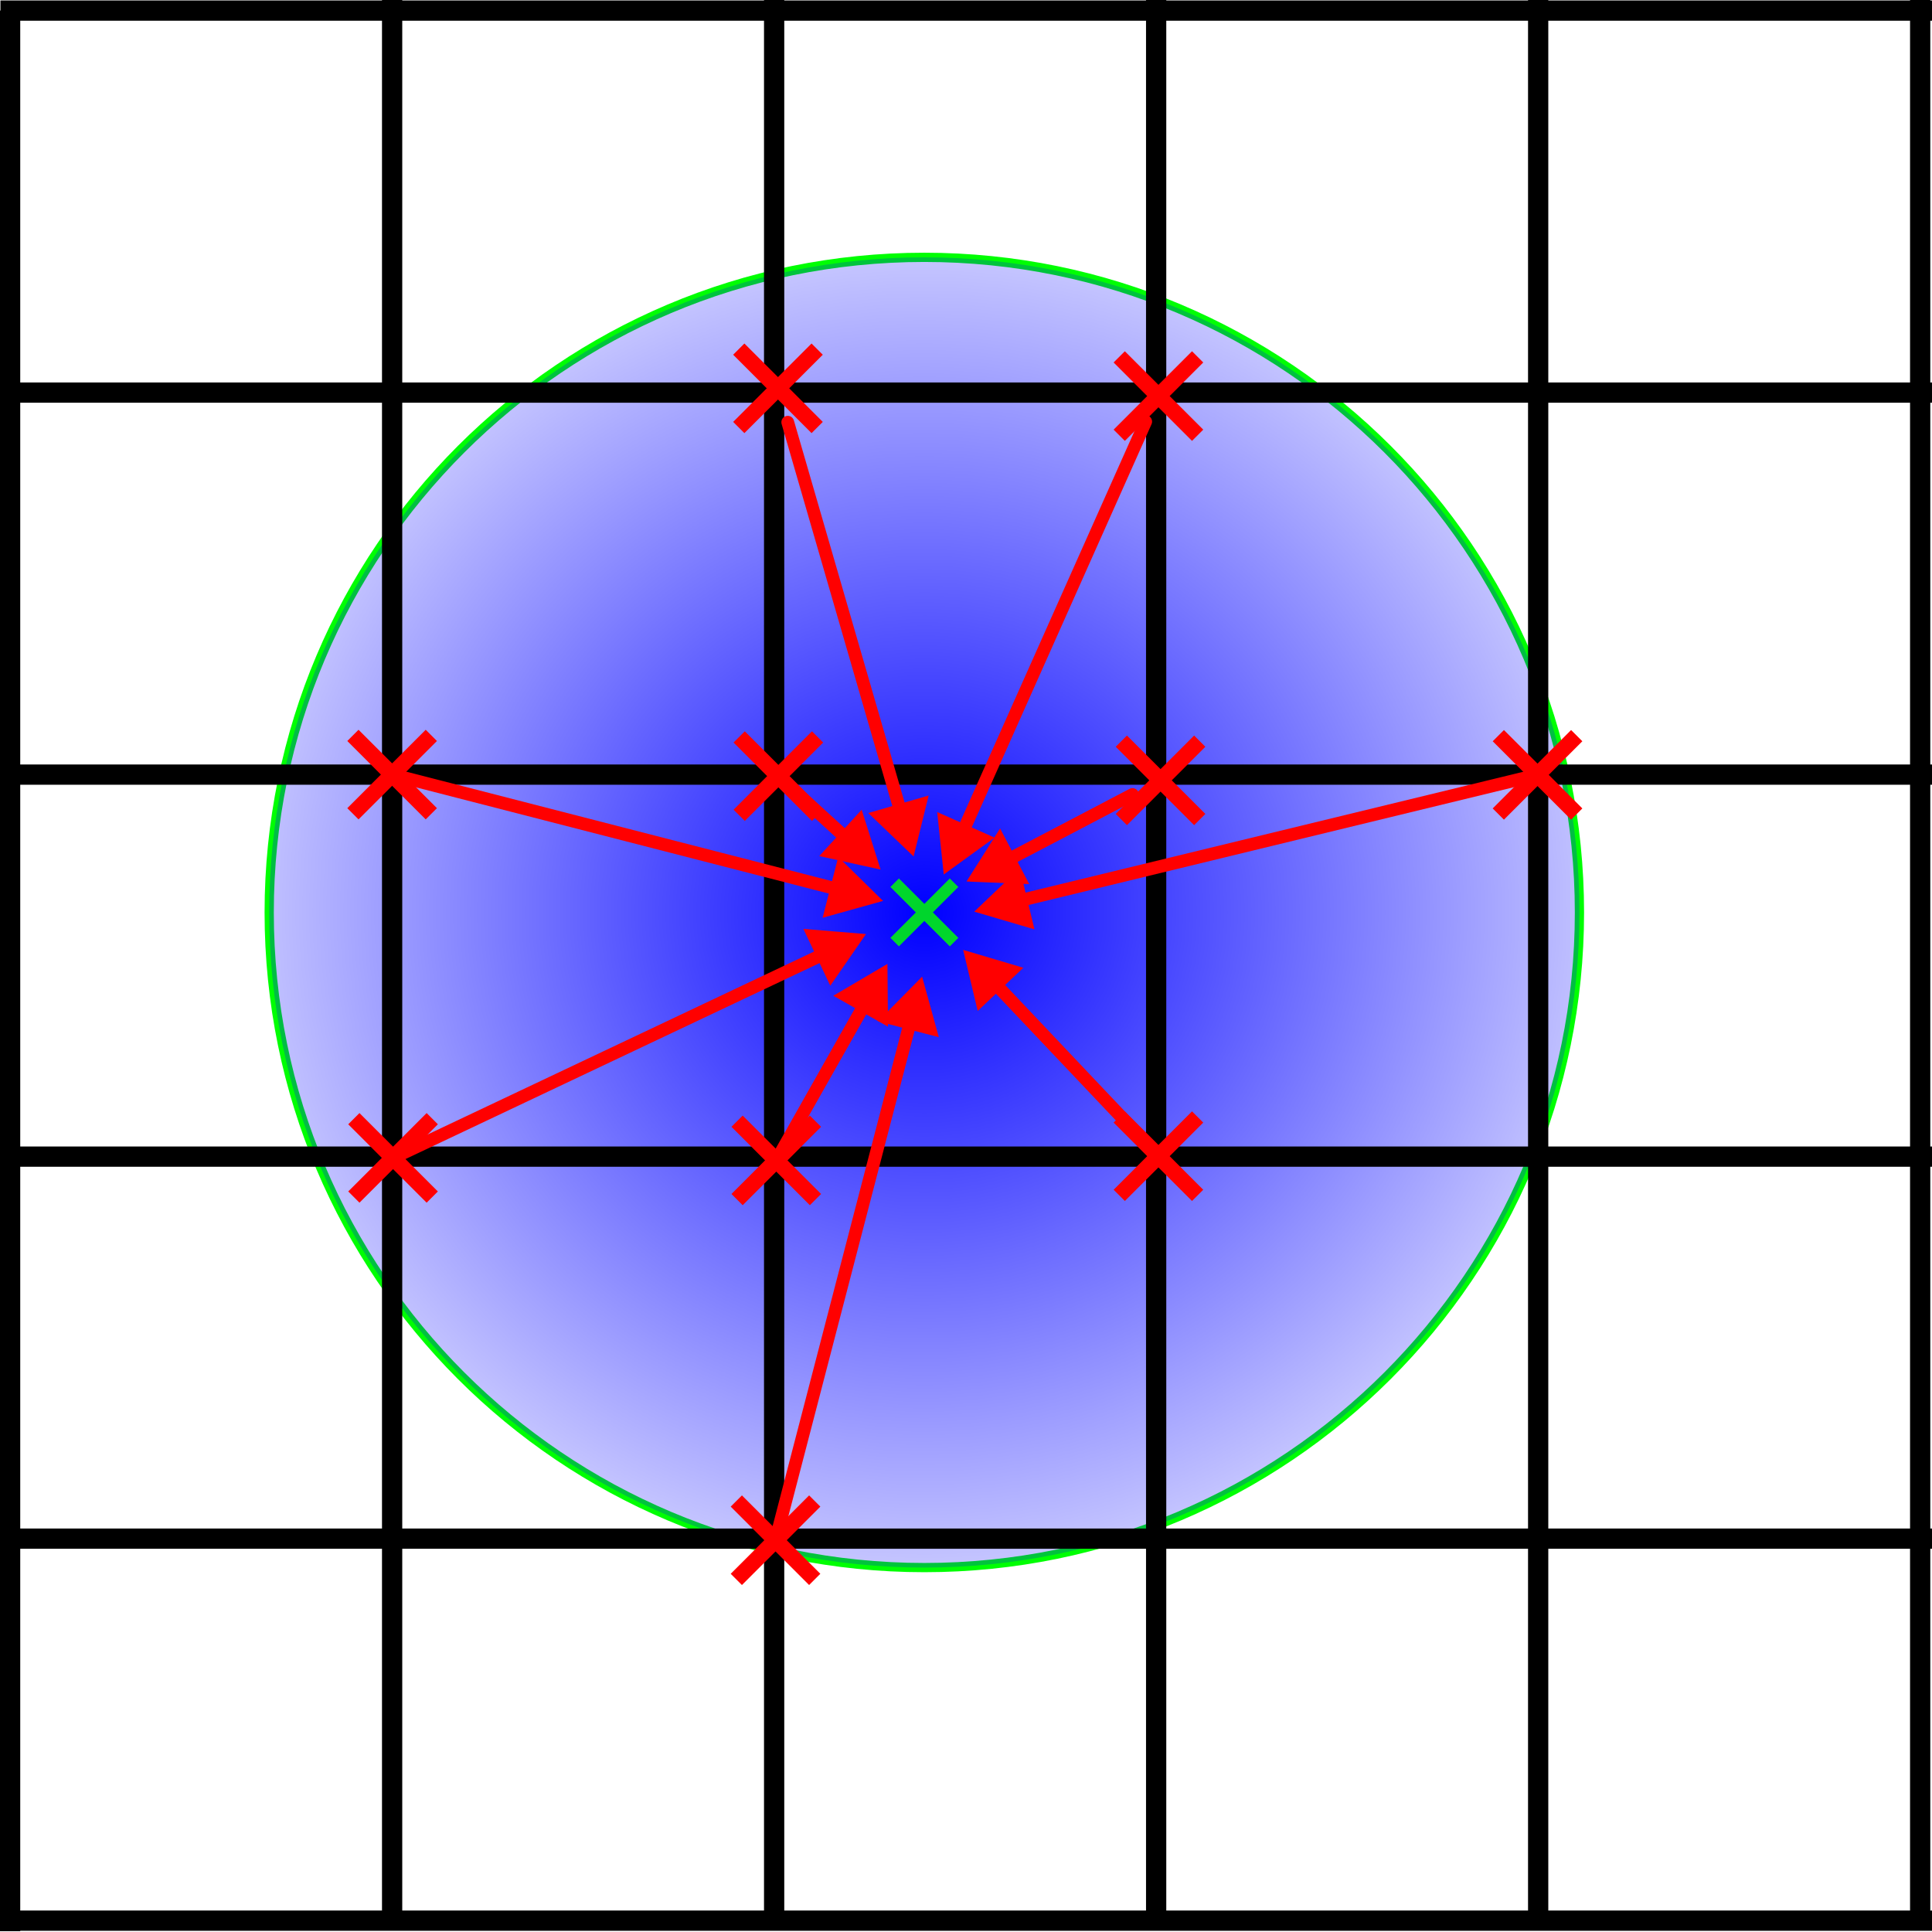
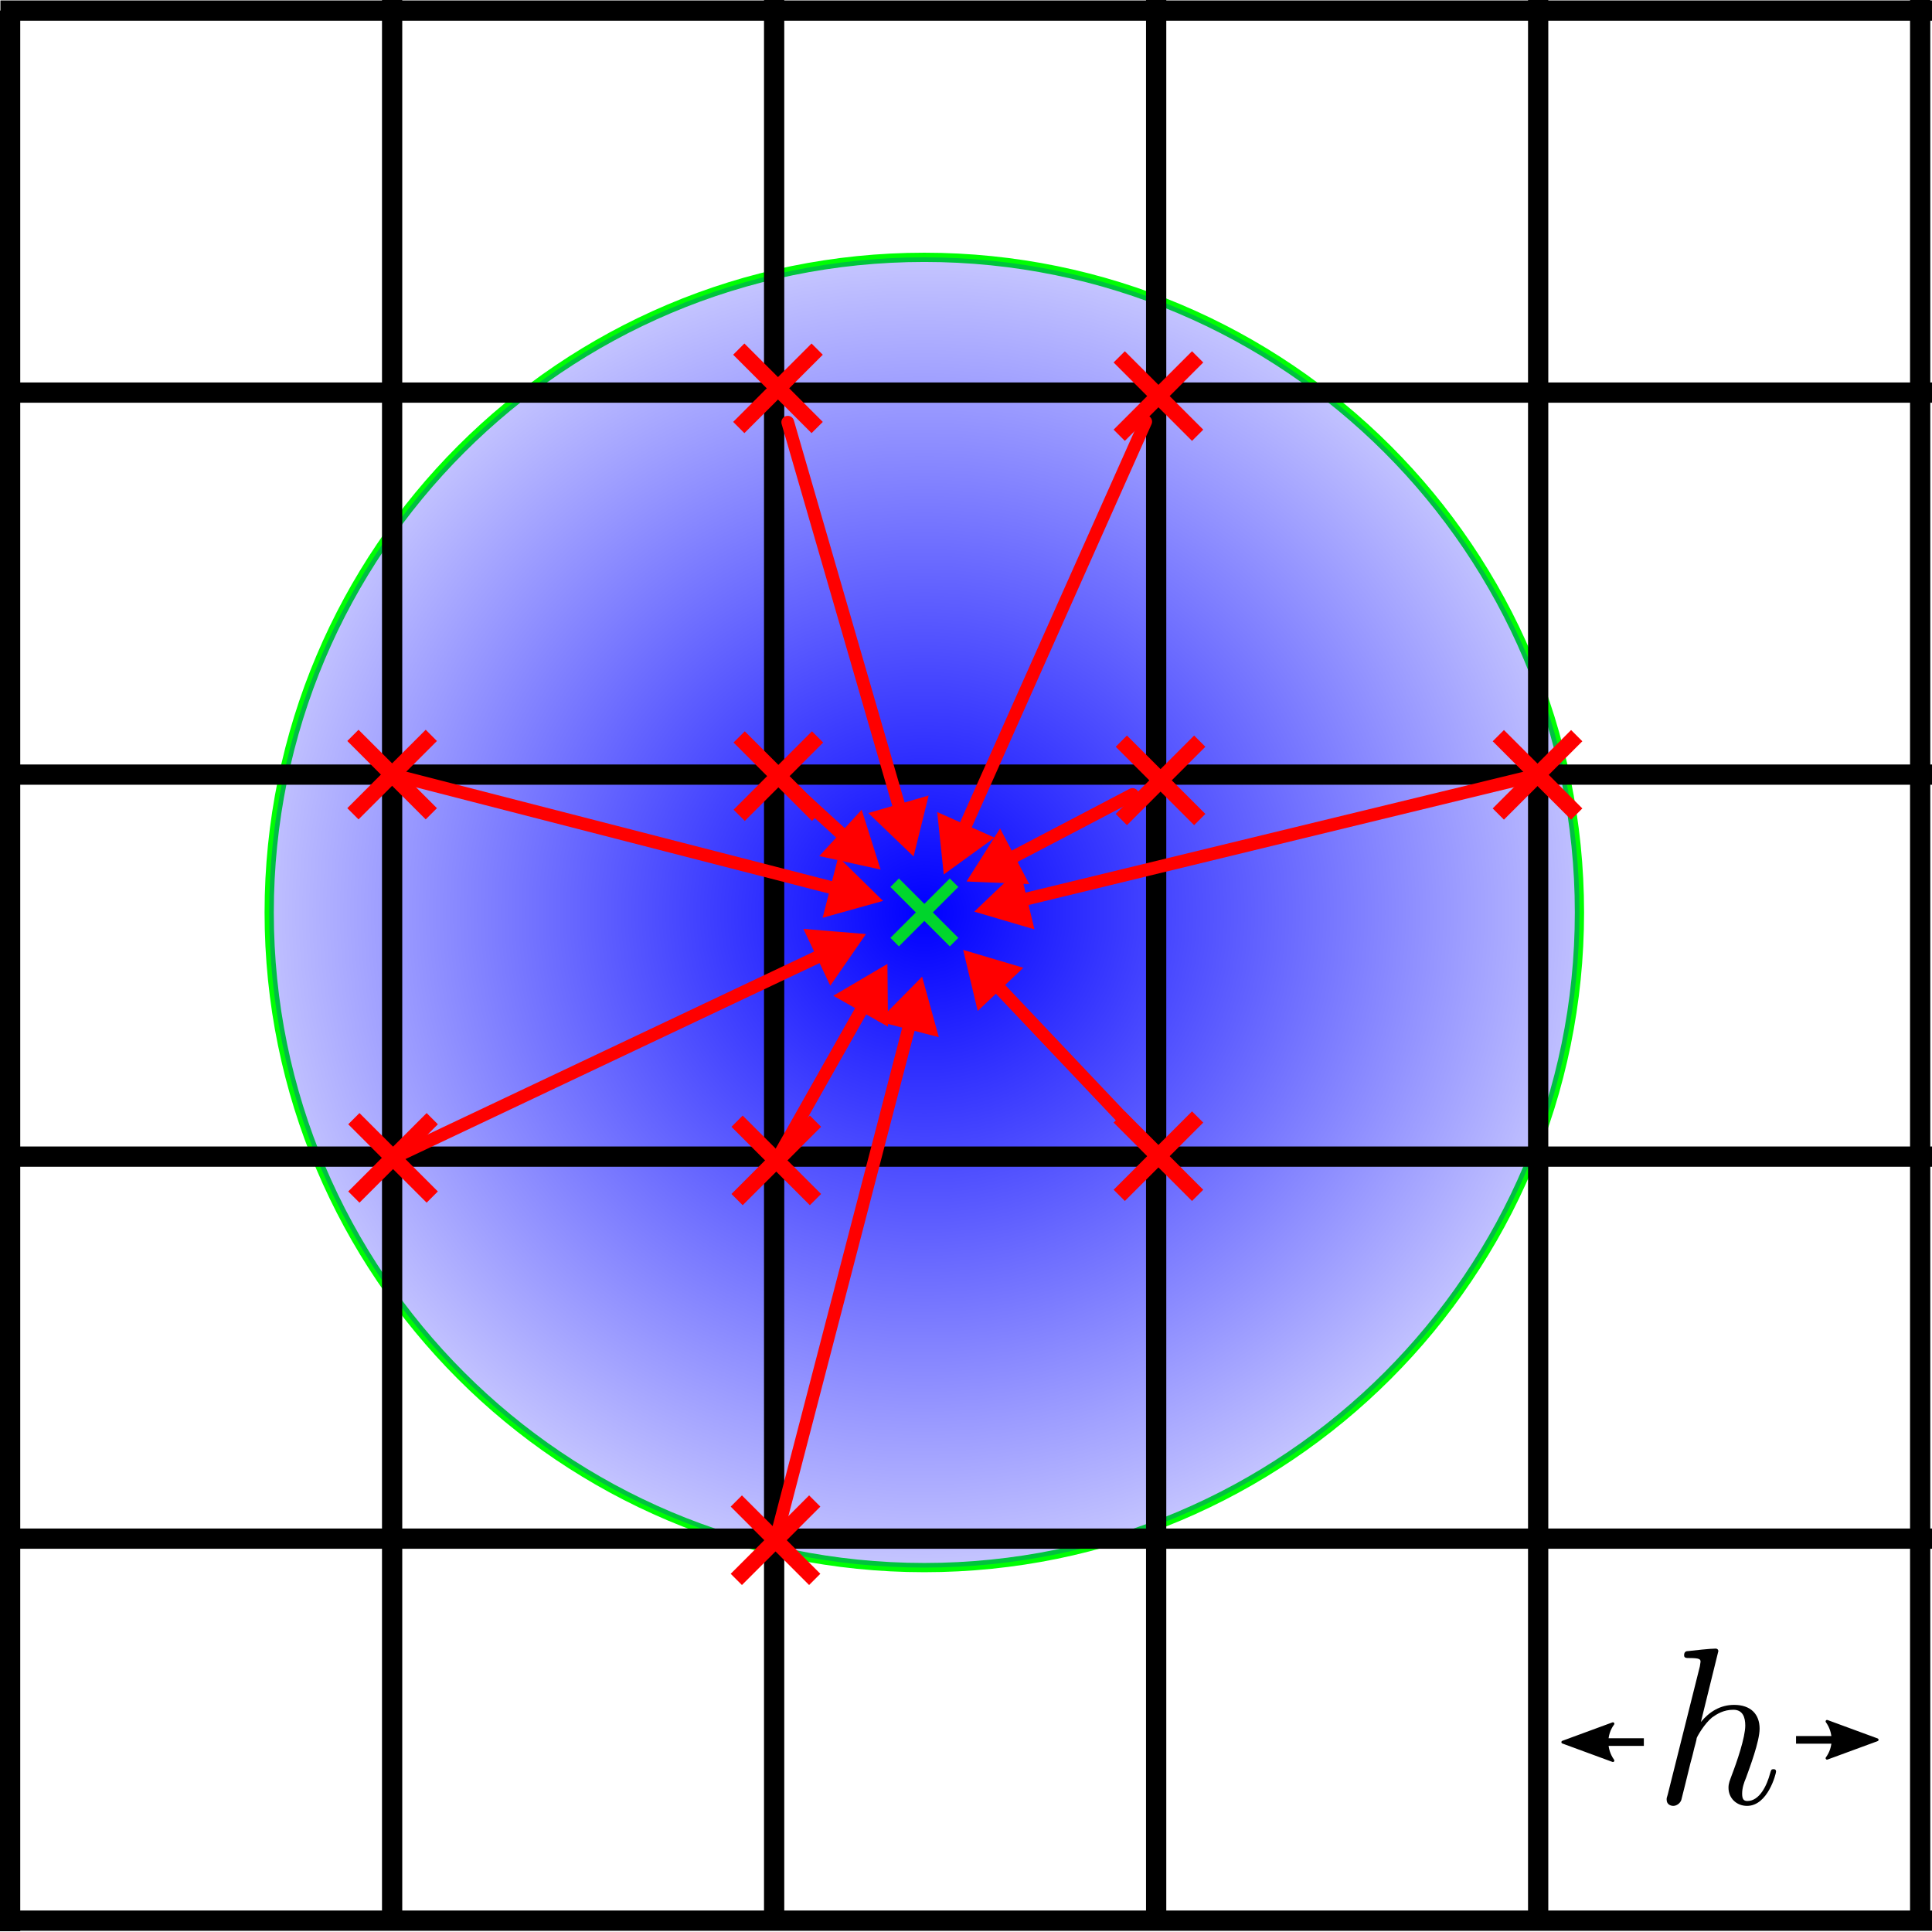
<svg xmlns="http://www.w3.org/2000/svg" xmlns:xlink="http://www.w3.org/1999/xlink" width="25.287mm" height="25.277mm" viewBox="0 0 25.287 25.277" version="1.1" id="svg5">
  <defs id="defs2">
    <marker style="overflow:visible" id="TriangleInM" refX="0.0" refY="0.0" orient="auto">
      <path transform="scale(-0.4)" style="fill-rule:evenodd;fill:context-stroke;stroke:context-stroke;stroke-width:1.0pt" d="M 5.77,0.0 L -2.88,5.0 L -2.88,-5.0 L 5.77,0.0 z " id="path1133" />
    </marker>
    <marker style="overflow:visible;" id="Arrow1Send" refX="0.0" refY="0.0" orient="auto">
      <path transform="scale(0.2) rotate(180) translate(6,0)" style="fill-rule:evenodd;fill:context-stroke;stroke:context-stroke;stroke-width:1.0pt;" d="M 0.0,0.0 L 5.0,-5.0 L -12.5,0.0 L 5.0,5.0 L 0.0,0.0 z " id="path1012" />
    </marker>
    <marker style="overflow:visible" id="Arrow2Mstart" refX="0.0" refY="0.0" orient="auto">
      <path transform="scale(0.6) translate(0,0)" d="M 8.719,4.034 L -2.207,0.016 L 8.719,-4.002 C 6.973,-1.63 6.983,1.616 8.719,4.034 z " style="stroke:context-stroke;fill-rule:evenodd;fill:context-stroke;stroke-width:0.625;stroke-linejoin:round" id="path1021" />
    </marker>
    <marker style="overflow:visible" id="marker3061" refX="0.0" refY="0.0" orient="auto">
      <path transform="scale(0.4)" style="fill-rule:evenodd;fill:context-stroke;stroke:context-stroke;stroke-width:1.0pt" d="M 5.77,0.0 L -2.88,5.0 L -2.88,-5.0 L 5.77,0.0 z " id="path3059" />
    </marker>
    <marker style="overflow:visible;" id="Arrow2Send" refX="0.0" refY="0.0" orient="auto">
      <path transform="scale(0.3) rotate(180) translate(-2.3,0)" d="M 8.719,4.034 L -2.207,0.016 L 8.719,-4.002 C 6.973,-1.63 6.983,1.616 8.719,4.034 z " style="stroke:context-stroke;fill-rule:evenodd;fill:context-stroke;stroke-width:0.625;stroke-linejoin:round;" id="path1030" />
    </marker>
    <marker style="overflow:visible;" id="marker3043" refX="0.0" refY="0.0" orient="auto">
      <path transform="scale(0.6) rotate(180) translate(0,0)" d="M 8.719,4.034 L -2.207,0.016 L 8.719,-4.002 C 6.973,-1.63 6.983,1.616 8.719,4.034 z " style="stroke:context-stroke;fill-rule:evenodd;fill:context-stroke;stroke-width:0.625;stroke-linejoin:round;" id="path3041" />
    </marker>
    <marker style="overflow:visible;" id="Arrow2Lend" refX="0.0" refY="0.0" orient="auto">
      <path transform="scale(1.1) rotate(180) translate(1,0)" d="M 8.719,4.034 L -2.207,0.016 L 8.719,-4.002 C 6.973,-1.63 6.983,1.616 8.719,4.034 z " style="stroke:context-stroke;fill-rule:evenodd;fill:context-stroke;stroke-width:0.625;stroke-linejoin:round;" id="path1018" />
    </marker>
    <marker style="overflow:visible;" id="Arrow1Lend" refX="0.0" refY="0.0" orient="auto">
      <path transform="scale(0.8) rotate(180) translate(12.5,0)" style="fill-rule:evenodd;fill:context-stroke;stroke:context-stroke;stroke-width:1.0pt;" d="M 0.0,0.0 L 5.0,-5.0 L -12.5,0.0 L 5.0,5.0 L 0.0,0.0 z " id="path1000" />
    </marker>
    <marker style="overflow:visible" id="TriangleOutM" refX="0.0" refY="0.0" orient="auto">
      <path transform="scale(0.4)" style="fill-rule:evenodd;fill:context-stroke;stroke:context-stroke;stroke-width:1.0pt" d="M 5.77,0.0 L -2.88,5.0 L -2.88,-5.0 L 5.77,0.0 z " id="path1142" />
    </marker>
    <marker style="overflow:visible" id="TriangleOutS" refX="0.0" refY="0.0" orient="auto">
      <path transform="scale(0.2)" style="fill-rule:evenodd;fill:context-stroke;stroke:context-stroke;stroke-width:1.0pt" d="M 5.77,0.0 L -2.88,5.0 L -2.88,-5.0 L 5.77,0.0 z " id="path1145" />
    </marker>
    <marker style="overflow:visible" id="DotM" refX="0.0" refY="0.0" orient="auto">
      <path transform="scale(0.4) translate(7.4, 1)" style="fill-rule:evenodd;fill:context-stroke;stroke:context-stroke;stroke-width:1.0pt" d="M -2.5,-1.0 C -2.5,1.76 -4.74,4.0 -7.5,4.0 C -10.26,4.0 -12.5,1.76 -12.5,-1.0 C -12.5,-3.76 -10.26,-6.0 -7.5,-6.0 C -4.74,-6.0 -2.5,-3.76 -2.5,-1.0 z " id="path1061" />
    </marker>
    <marker style="overflow:visible" id="Arrow2Mend" refX="0" refY="0" orient="auto">
      <path transform="scale(-0.6)" d="M 8.719,4.034 -2.207,0.016 8.719,-4.002 c -1.745,2.372 -1.735,5.617 -6e-7,8.035 z" style="fill:context-stroke;fill-rule:evenodd;stroke:context-stroke;stroke-width:0.625;stroke-linejoin:round" id="path1024" />
    </marker>
    <marker style="overflow:visible" id="Arrow1Lstart" refX="0" refY="0" orient="auto">
      <path transform="matrix(0.8,0,0,0.8,10,0)" style="fill:context-stroke;fill-rule:evenodd;stroke:context-stroke;stroke-width:1pt" d="M 0,0 5,-5 -12.5,0 5,5 Z" id="path997" />
    </marker>
    <linearGradient id="linearGradient4291">
      <stop style="stop-color:#0000ff;stop-opacity:1;" offset="0" id="stop4287" />
      <stop style="stop-color:#0000ff;stop-opacity:0;" offset="1" id="stop4289" />
    </linearGradient>
    <radialGradient xlink:href="#linearGradient4291" id="radialGradient4293" cx="79.36" cy="72.027" fx="79.36" fy="72.027" r="8.403" gradientUnits="userSpaceOnUse" gradientTransform="matrix(1.31666,0,0,1.275301,-25.13027,-19.829)" />
+     <g id="g9302">
+       <symbol overflow="visible" id="symbol8238">
+         <path style="stroke:none;" d="" id="path5760" />
+       </symbol>
+       <symbol overflow="visible" id="symbol992">
+         <path style="stroke:none;" d="M 1.844 -3.766 L 1.844 -6.922 C 1.844 -6.969 1.797 -7.016 1.75 -7.016 L 0.312 -6.891 C 0.266 -6.891 0.234 -6.859 0.234 -6.812 L 0.234 -6.5 C 0.234 -6.453 0.266 -6.406 0.312 -6.406 C 0.484 -6.406 0.625 -6.406 0.719 -6.391 C 0.984 -6.359 1 -6.234 1 -5.938 L 1 -0.75 C 1 -0.703 1 -0.641 1 -0.609 C 0.969 -0.312 0.625 -0.406 0.312 -0.406 C 0.266 -0.406 0.234 -0.359 0.234 -0.312 L 0.234 0 C 0.234 0.047 0.266 0.094 0.312 0.094 L 1.453 0.062 L 2.562 0.094 C 2.609 0.094 2.656 0.047 2.656 0 L 2.656 -0.312 C 2.656 -0.359 2.609 -0.406 2.562 -0.406 C 2.391 -0.406 2.266 -0.406 2.172 -0.406 C 1.906 -0.422 1.875 -0.5 1.875 -0.75 L 1.875 -2.594 C 1.875 -3.031 2 -3.375 2.203 -3.625 C 2.406 -3.891 2.719 -4.094 3.125 -4.094 C 3.672 -4.094 3.781 -3.625 3.781 -3.078 L 3.781 -0.75 C 3.781 -0.703 3.781 -0.641 3.766 -0.609 C 3.734 -0.312 3.406 -0.406 3.094 -0.406 C 3.047 -0.406 3 -0.359 3 -0.312 L 3 0 C 3 0.047 3.047 0.094 3.094 0.094 L 4.219 0.062 L 5.328 0.094 C 5.391 0.094 5.422 0.047 5.422 0 L 5.422 -0.312 C 5.422 -0.359 5.391 -0.406 5.328 -0.406 C 5.047 -0.406 4.656 -0.344 4.641 -0.609 L 4.641 -2.516 C 4.641 -2.781 4.641 -2.984 4.641 -3.172 C 4.594 -4.047 4.141 -4.5 3.203 -4.5 C 2.547 -4.5 2.109 -4.156 1.844 -3.766 Z M 1.844 -3.766 " id="path7223" />
+       </symbol>
+     </g>
+     <g id="g2009">
+       <symbol overflow="visible" id="symbol6325">
+         <path style="stroke:none;" d="" id="path8569" />
+       </symbol>
+       <symbol overflow="visible" id="symbol4749">
+         <path style="stroke:none;" d="M 5.438 -1.422 C 5.438 -1.531 5.359 -1.531 5.328 -1.531 C 5.219 -1.531 5.219 -1.5 5.172 -1.344 C 5.031 -0.812 4.703 -0.109 4.156 -0.109 C 3.984 -0.109 3.922 -0.203 3.922 -0.438 C 3.922 -0.688 4 -0.922 4.094 -1.141 C 4.25 -1.578 4.703 -2.766 4.703 -3.344 C 4.703 -3.984 4.312 -4.406 3.562 -4.406 C 2.938 -4.406 2.453 -4.094 2.078 -3.641 L 2.859 -6.812 C 2.859 -6.812 2.859 -6.922 2.734 -6.922 C 2.5 -6.922 1.781 -6.844 1.516 -6.812 C 1.438 -6.812 1.328 -6.797 1.328 -6.625 C 1.328 -6.5 1.422 -6.5 1.562 -6.5 C 2.047 -6.5 2.062 -6.438 2.062 -6.328 L 2.031 -6.125 L 0.594 -0.391 C 0.547 -0.25 0.547 -0.234 0.547 -0.172 C 0.547 0.062 0.75 0.109 0.844 0.109 C 1 0.109 1.156 -0.016 1.203 -0.156 L 1.391 -0.906 L 1.609 -1.797 C 1.672 -2.031 1.734 -2.25 1.781 -2.469 C 1.797 -2.531 1.891 -2.859 1.891 -2.922 C 1.922 -3.016 2.234 -3.562 2.578 -3.844 C 2.797 -4 3.094 -4.188 3.531 -4.188 C 3.953 -4.188 4.062 -3.844 4.062 -3.484 C 4.062 -2.953 3.688 -1.859 3.453 -1.25 C 3.375 -1.031 3.312 -0.906 3.312 -0.703 C 3.312 -0.234 3.672 0.109 4.141 0.109 C 5.078 0.109 5.438 -1.344 5.438 -1.422 Z M 5.438 -1.422 " id="path9850" />
+       </symbol>
+     </g>
+     <marker style="overflow:visible" id="marker3043-3" refX="0" refY="0" orient="auto">
+       <path transform="scale(-0.6)" d="M 8.719,4.034 -2.207,0.016 8.719,-4.002 c -1.745,2.372 -1.735,5.617 -6e-7,8.035 z" style="fill:context-stroke;fill-rule:evenodd;stroke:context-stroke;stroke-width:0.625;stroke-linejoin:round" id="path3041-6" />
+     </marker>
  </defs>
-   <g id="layer1" transform="translate(-67.54951,-60.83577)">
+   <g id="layer1" transform="translate(-67.5495,-60.8358)">
    <g id="g3299" transform="matrix(1.033831,0,0,1.033831,-2.397337,-1.685237)">
      <circle style="opacity:1;fill:url(#radialGradient4293);fill-opacity:1;stroke:#00fe03;stroke-width:0.117;stroke-linecap:round;stroke-linejoin:round;stroke-miterlimit:4;stroke-dasharray:none;stroke-opacity:1;paint-order:stroke markers fill" id="path33" cx="79.36" cy="72.027" r="8.294" />
    </g>
    <g transform="translate(67.6818,55.9743)" id="g832">
      <g id="g816" transform="matrix(1,0,0,0.8379509,0,4.861473)">
        <path style="fill:none;stroke:#000000;stroke-width:0.265" d="M 5,0 V 30" id="path806" />
        <path style="fill:none;stroke:#000000;stroke-width:0.265" d="M 10,0 V 30" id="path808" />
        <path style="fill:none;stroke:#000000;stroke-width:0.265" d="M 15,0 V 30" id="path810" />
        <path style="fill:none;stroke:#000000;stroke-width:0.265" d="M 20,0 V 30" id="path812" />
        <path style="fill:none;stroke:#000000;stroke-width:0.265" d="M 25,0 V 30" id="path814" />
        <path style="fill:none;stroke:#000000;stroke-width:0.265" d="M 0,0.165 V 30.165" id="path814-9" />
      </g>
      <g id="g828" transform="scale(0.838491,1)">
        <path style="fill:none;stroke:#000000;stroke-width:0.265" d="M -0.151,5 H 30" id="path818" />
        <path style="fill:none;stroke:#000000;stroke-width:0.265" d="M 0,10 H 30" id="path820" />
        <path style="fill:none;stroke:#000000;stroke-width:0.265" d="M 0,15 H 30" id="path822" />
        <path style="fill:none;stroke:#000000;stroke-width:0.265" d="M 0,20 H 30" id="path824" />
        <path style="fill:none;stroke:#000000;stroke-width:0.265" d="M 0,25 H 30" id="path826" />
        <path style="fill:none;stroke:#000000;stroke-width:0.265" d="M 1.9500002e-7,30 H 30" id="path826-2" />
      </g>
    </g>
    <g id="g2321-6" transform="matrix(0.7845282,0,0,0.7845282,15.2122,8.823502)" style="opacity:1;stroke:#ff0000;stroke-opacity:1">
      <path style="fill:none;stroke:#ff0000;stroke-width:0.265px;stroke-linecap:butt;stroke-linejoin:miter;stroke-opacity:1" d="m 79.037,72.122 c 0.436,0.436 0.872,0.872 1.308,1.308" id="path1139-7" />
      <path style="fill:none;stroke:#ff0000;stroke-width:0.265px;stroke-linecap:butt;stroke-linejoin:miter;stroke-opacity:1" d="m 80.345,72.122 c -0.436,0.436 -0.872,0.872 -1.308,1.308" id="path1139-3-5" />
    </g>
    <g id="g2321-6-9" transform="matrix(0.7845282,0,0,0.7845282,25.15348,13.88263)" style="stroke:#ff0000;stroke-opacity:1">
      <path style="fill:none;stroke:#ff0000;stroke-width:0.265px;stroke-linecap:butt;stroke-linejoin:miter;stroke-opacity:1" d="m 79.037,72.122 c 0.436,0.436 0.872,0.872 1.308,1.308" id="path1139-7-2" />
      <path style="fill:none;stroke:#ff0000;stroke-width:0.265px;stroke-linecap:butt;stroke-linejoin:miter;stroke-opacity:1" d="m 80.345,72.122 c -0.436,0.436 -0.872,0.872 -1.308,1.308" id="path1139-3-5-28" />
    </g>
    <g id="g2321-6-97" transform="matrix(0.7845282,0,0,0.7845282,15.18011,23.89993)" style="stroke:#ff0000;stroke-opacity:1">
      <path style="fill:none;stroke:#ff0000;stroke-width:0.265px;stroke-linecap:butt;stroke-linejoin:miter;stroke-opacity:1" d="m 79.037,72.122 c 0.436,0.436 0.872,0.872 1.308,1.308" id="path1139-7-3" />
      <path style="fill:none;stroke:#ff0000;stroke-width:0.265px;stroke-linecap:butt;stroke-linejoin:miter;stroke-opacity:1" d="m 80.345,72.122 c -0.436,0.436 -0.872,0.872 -1.308,1.308" id="path1139-3-5-61" />
    </g>
    <g id="g2321-6-3" transform="matrix(0.7845282,0,0,0.7845282,10.16191,13.87907)" style="stroke:#ff0000;stroke-opacity:1">
      <path style="fill:none;stroke:#ff0000;stroke-width:0.265px;stroke-linecap:butt;stroke-linejoin:miter;stroke-opacity:1" d="m 79.037,72.122 c 0.436,0.436 0.872,0.872 1.308,1.308" id="path1139-7-5" />
      <path style="fill:none;stroke:#ff0000;stroke-width:0.265px;stroke-linecap:butt;stroke-linejoin:miter;stroke-opacity:1" d="m 80.345,72.122 c -0.436,0.436 -0.872,0.872 -1.308,1.308" id="path1139-3-5-6" />
    </g>
    <g id="g2321-6-2" transform="matrix(0.7845282,0,0,0.7845282,10.17411,18.89571)" style="stroke:#ff0000;stroke-opacity:1">
      <path style="fill:none;stroke:#ff0000;stroke-width:0.265px;stroke-linecap:butt;stroke-linejoin:miter;stroke-opacity:1" d="m 79.037,72.122 c 0.436,0.436 0.872,0.872 1.308,1.308" id="path1139-7-9" />
      <path style="fill:none;stroke:#ff0000;stroke-width:0.265px;stroke-linecap:butt;stroke-linejoin:miter;stroke-opacity:1" d="m 80.345,72.122 c -0.436,0.436 -0.872,0.872 -1.308,1.308" id="path1139-3-5-1" />
    </g>
    <g id="g2321-6-27" transform="matrix(0.7845282,0,0,0.7845282,15.18981,18.92873)" style="stroke:#ff0000;stroke-opacity:1">
      <path style="fill:none;stroke:#ff0000;stroke-width:0.265px;stroke-linecap:butt;stroke-linejoin:miter;stroke-opacity:1" d="m 79.037,72.122 c 0.436,0.436 0.872,0.872 1.308,1.308" id="path1139-7-0" />
      <path style="fill:none;stroke:#ff0000;stroke-width:0.265px;stroke-linecap:butt;stroke-linejoin:miter;stroke-opacity:1" d="m 80.345,72.122 c -0.436,0.436 -0.872,0.872 -1.308,1.308" id="path1139-3-5-9" />
    </g>
    <g id="g2321-6-36" transform="matrix(0.7845282,0,0,0.7845282,20.19175,18.87346)" style="stroke:#ff0000;stroke-opacity:1">
      <path style="fill:none;stroke:#ff0000;stroke-width:0.265px;stroke-linecap:butt;stroke-linejoin:miter;stroke-opacity:1" d="m 79.037,72.122 c 0.436,0.436 0.872,0.872 1.308,1.308" id="path1139-7-06" />
      <path style="fill:none;stroke:#ff0000;stroke-width:0.265px;stroke-linecap:butt;stroke-linejoin:miter;stroke-opacity:1" d="m 80.345,72.122 c -0.436,0.436 -0.872,0.872 -1.308,1.308" id="path1139-3-5-2" />
    </g>
    <g id="g2321-6-6" transform="matrix(0.7845282,0,0,0.7845282,20.21939,13.95443)" style="stroke:#ff0000;stroke-opacity:1">
      <path style="fill:none;stroke:#ff0000;stroke-width:0.265px;stroke-linecap:butt;stroke-linejoin:miter;stroke-opacity:1" d="m 79.037,72.122 c 0.436,0.436 0.872,0.872 1.308,1.308" id="path1139-7-1" />
      <path style="fill:none;stroke:#ff0000;stroke-width:0.265px;stroke-linecap:butt;stroke-linejoin:miter;stroke-opacity:1" d="m 80.345,72.122 c -0.436,0.436 -0.872,0.872 -1.308,1.308" id="path1139-3-5-8" />
    </g>
    <g id="g2321-6-7" transform="matrix(0.7845282,0,0,0.7845282,15.21745,13.89916)" style="stroke:#ff0000;stroke-opacity:1">
      <path style="fill:none;stroke:#ff0000;stroke-width:0.265px;stroke-linecap:butt;stroke-linejoin:miter;stroke-opacity:1" d="m 79.037,72.122 c 0.436,0.436 0.872,0.872 1.308,1.308" id="path1139-7-92" />
      <path style="fill:none;stroke:#ff0000;stroke-width:0.265px;stroke-linecap:butt;stroke-linejoin:miter;stroke-opacity:1" d="m 80.345,72.122 c -0.436,0.436 -0.872,0.872 -1.308,1.308" id="path1139-3-5-0" />
    </g>
    <g id="g2321-6-23" transform="matrix(0.7845282,0,0,0.7845282,20.19175,8.924851)" style="stroke:#ff0000;stroke-opacity:1">
      <path style="fill:none;stroke:#ff0000;stroke-width:0.265px;stroke-linecap:butt;stroke-linejoin:miter;stroke-opacity:1" d="m 79.037,72.122 c 0.436,0.436 0.872,0.872 1.308,1.308" id="path1139-7-7" />
      <path style="fill:none;stroke:#ff0000;stroke-width:0.265px;stroke-linecap:butt;stroke-linejoin:miter;stroke-opacity:1" d="m 80.345,72.122 c -0.436,0.436 -0.872,0.872 -1.308,1.308" id="path1139-3-5-5" />
    </g>
    <path style="opacity:1;fill:#ff0000;stroke:#ff0000;stroke-width:0.167;stroke-linecap:round;stroke-miterlimit:4;stroke-dasharray:none;marker-start:url(#TriangleInM)" d="m 80.095,71.848 2.45,-5.494" id="path915" clip-path="none" mask="none" />
    <path style="opacity:1;fill:#ff0000;stroke:#ff0000;stroke-width:0.167;stroke-linecap:round;stroke-miterlimit:4;stroke-dasharray:none;marker-start:url(#TriangleInM)" d="M 79.375,71.59 77.86,66.362" id="path913" clip-path="none" mask="none" />
    <path style="opacity:1;fill:#ff0000;stroke:#ff0000;stroke-width:0.167;stroke-linecap:round;stroke-miterlimit:4;stroke-dasharray:none;marker-start:url(#TriangleInM)" d="m 80.62,72.153 1.752,-0.918" id="path911" clip-path="none" mask="none" />
    <g id="g2321" transform="matrix(0.5943356,0,0,0.5943356,32.28472,29.5244)" style="opacity:0.839;stroke:#00fe03;stroke-opacity:1">
      <path style="fill:none;stroke:#00fe03;stroke-width:0.265px;stroke-linecap:butt;stroke-linejoin:miter;stroke-opacity:1" d="m 79.037,72.122 c 0.436,0.436 0.872,0.872 1.308,1.308" id="path1139" />
      <path style="fill:none;stroke:#00fe03;stroke-width:0.265px;stroke-linecap:butt;stroke-linejoin:miter;stroke-opacity:1" d="m 80.345,72.122 c -0.436,0.436 -0.872,0.872 -1.308,1.308" id="path1139-3" />
    </g>
    <path style="opacity:1;fill:#ff0000;stroke:#ff0000;stroke-width:0.167;stroke-linecap:round;stroke-miterlimit:4;stroke-dasharray:none;marker-start:url(#TriangleInM)" d="m 80.482,73.613 2.23,2.355" id="path2833" />
    <path style="opacity:1;fill:#00ffff;stroke:#ff0000;stroke-width:0.167;stroke-linecap:round;stroke-miterlimit:4;stroke-dasharray:none;marker-start:url(#TriangleInM)" d="m 78.931,73.865 -1.221,2.159" id="path2835" />
    <path style="opacity:1;fill:#00ffff;stroke:#ff0000;stroke-width:0.167;stroke-linecap:round;stroke-miterlimit:4;stroke-dasharray:none;marker-start:url(#TriangleInM)" d="M 78.725,71.897 77.737,70.994" id="path2837" />
    <path style="opacity:1;fill:#ff0000;stroke:#ff0000;stroke-width:0.167;stroke-linecap:round;stroke-miterlimit:4;stroke-dasharray:none;marker-start:url(#TriangleInM)" d="M 78.648,72.509 72.682,70.974" id="path2839" />
    <path style="opacity:1;fill:#ff0000;stroke:#ff0000;stroke-width:0.167;stroke-linecap:round;stroke-miterlimit:4;stroke-dasharray:none;marker-start:url(#TriangleInM)" d="M 78.455,73.264 72.694,75.991" id="path2841" />
    <path style="opacity:1;fill:#ff0000;stroke:#ff0000;stroke-width:0.167;stroke-linecap:round;stroke-miterlimit:4;stroke-dasharray:none;marker-start:url(#TriangleInM)" d="m 80.762,72.656 6.911,-1.678" id="path2843" />
    <path style="opacity:1;fill:#ff0000;stroke:#ff0000;stroke-width:0.167;stroke-linecap:round;stroke-miterlimit:4;stroke-dasharray:none;marker-start:url(#TriangleInM)" d="m 79.499,74.078 -1.799,6.917" id="path2845" />
+     <g transform="matrix(0.2927865,0,0,0.2927865,62.28881,60.44256)" id="g1565">
+       <g id="g5103">
+         <g style="fill:#000000;fill-opacity:1" id="g9504">
+           <use xlink:href="#symbol4749" x="91.925" y="81.963" id="use4394" width="100%" height="100%" />
+         </g>
+       </g>
+     </g>
+     <path style="fill:#00ffff;stroke:#000000;stroke-width:0.1;stroke-miterlimit:4;stroke-dasharray:none;marker-end:url(#marker3043)" d="m 91.057,83.608 h 0.929" id="path1691" />
+     <path style="fill:#00ffff;stroke:#000000;stroke-width:0.1;stroke-miterlimit:4;stroke-dasharray:none;marker-end:url(#marker3043-3)" d="M 89.065,83.637 H 88.137" id="path1691-7" />
  </g>
</svg>
